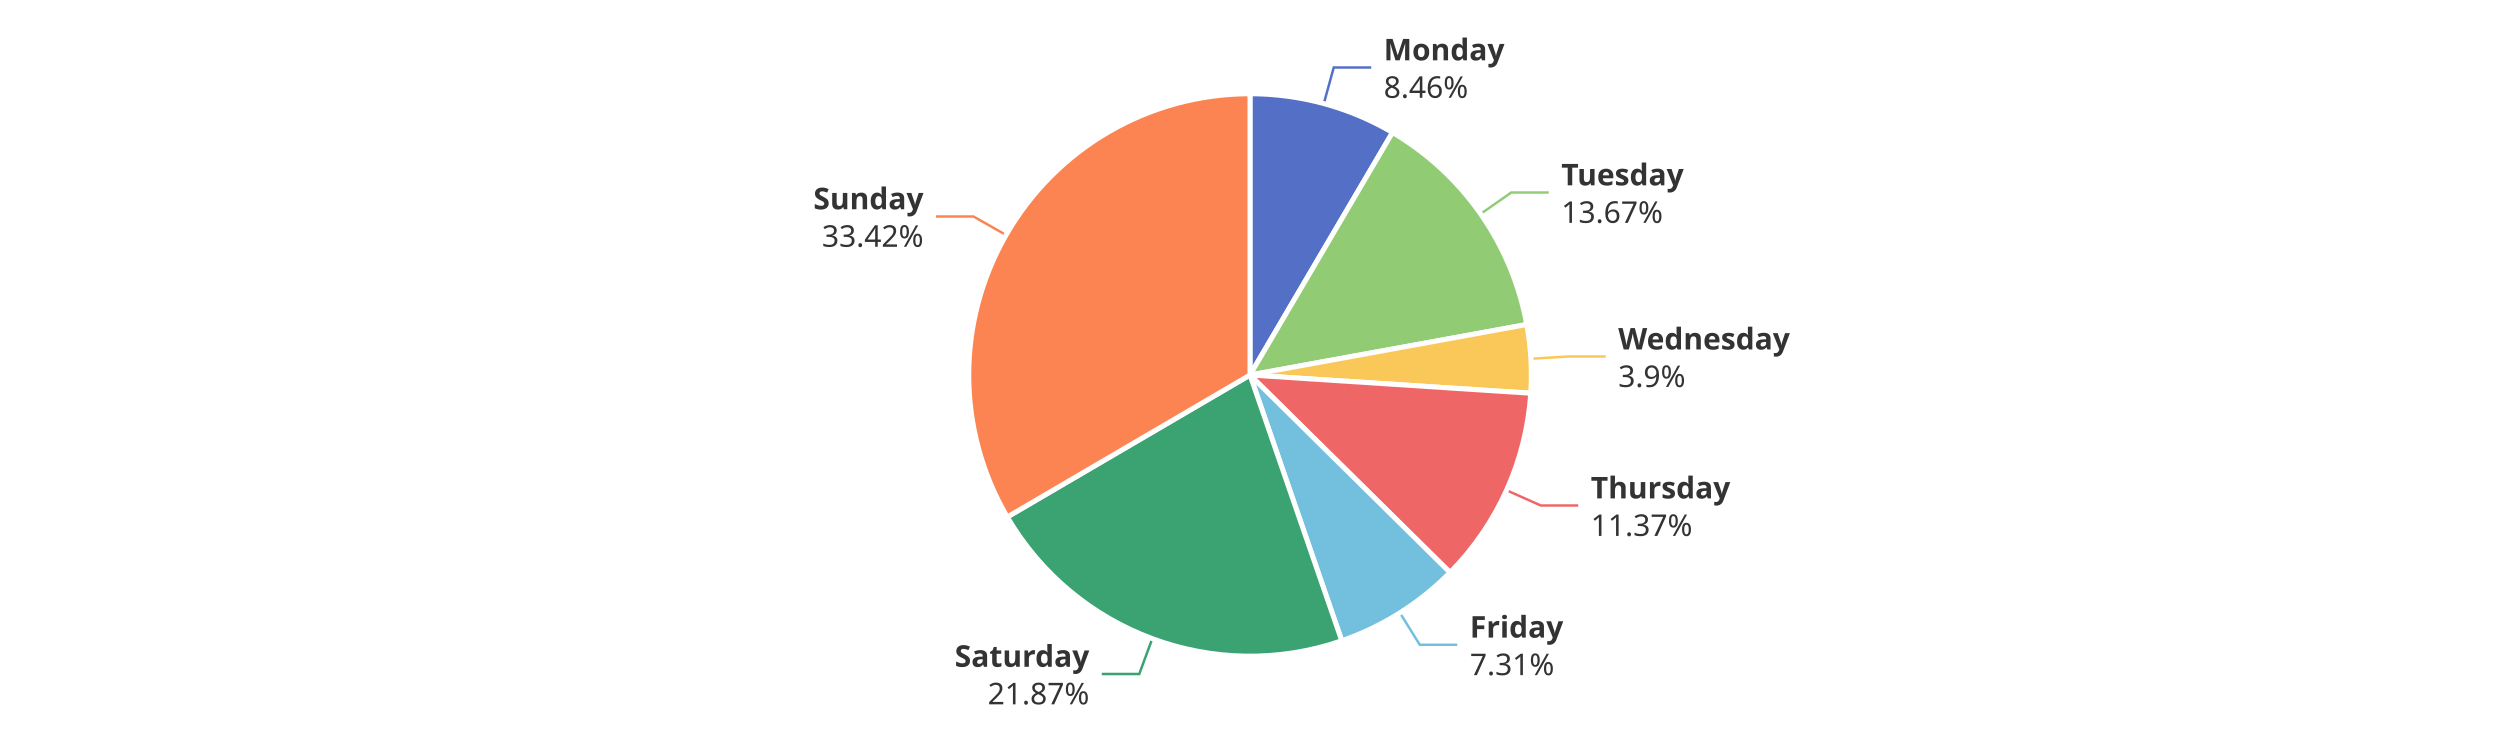
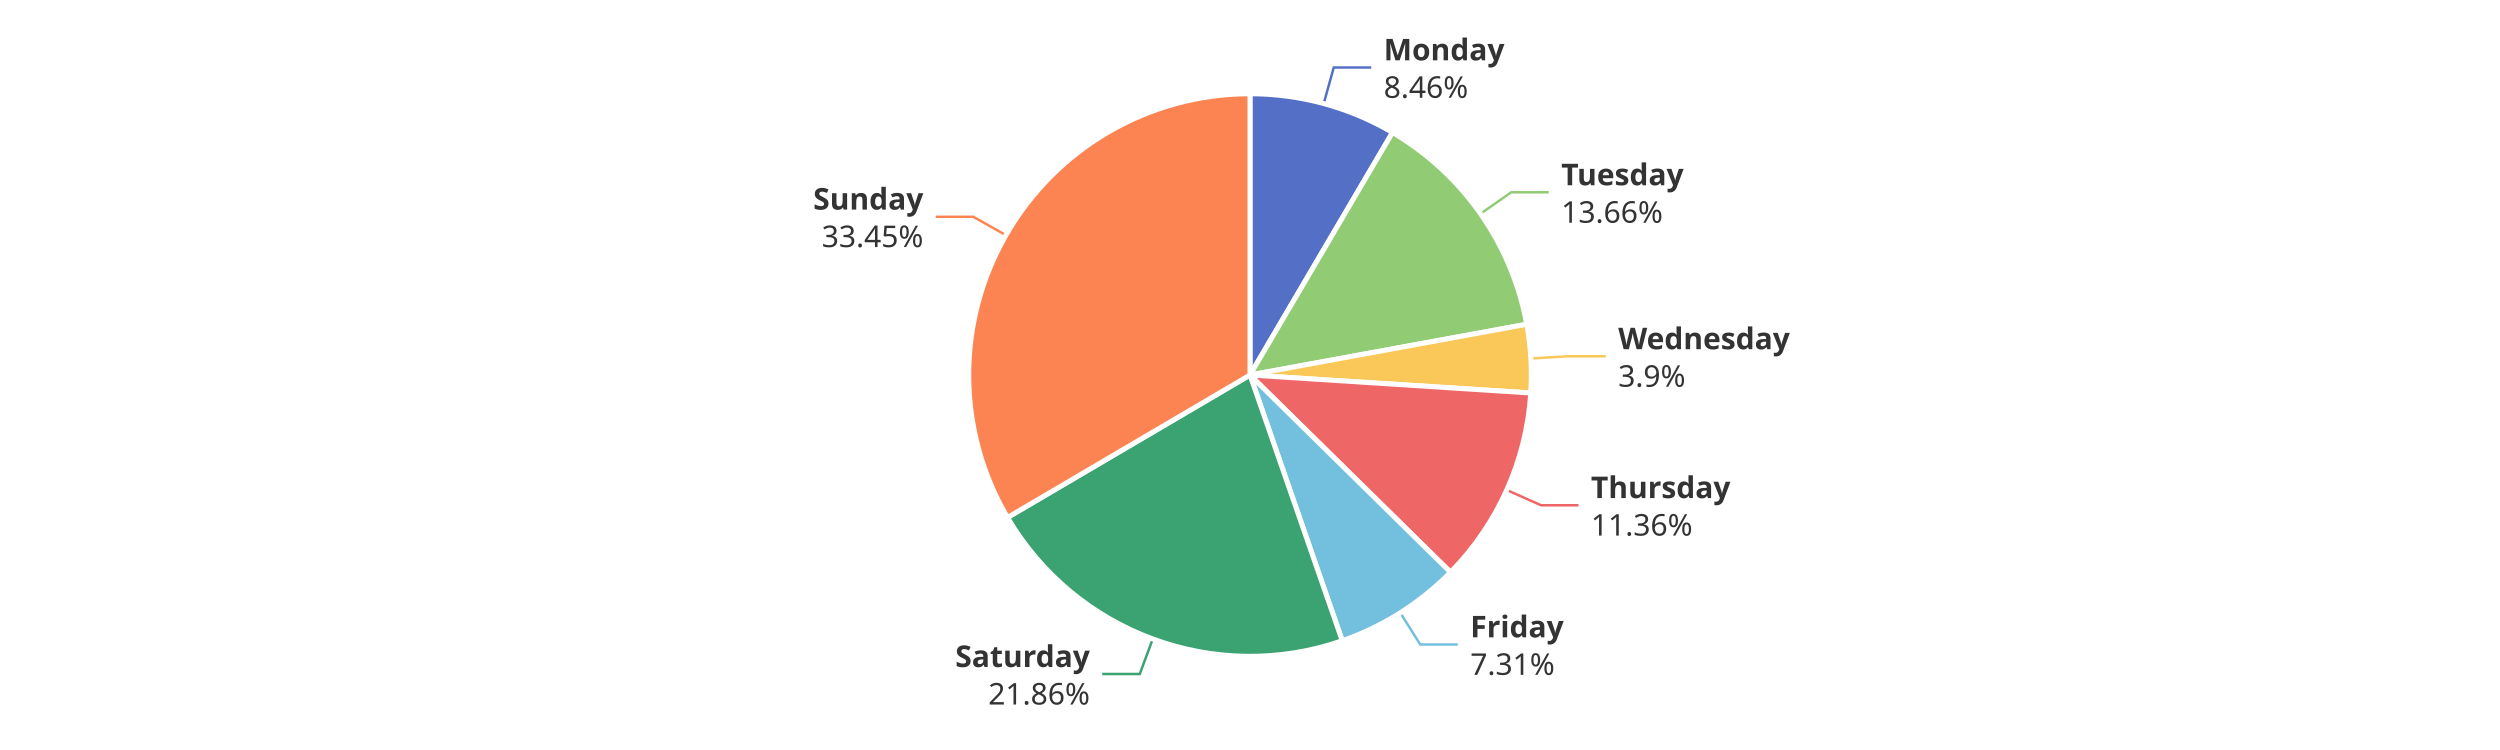
<svg xmlns="http://www.w3.org/2000/svg" width="1000" height="300" version="1.1" baseProfile="full" viewBox="0 0 1000 300">
  <rect width="1000" height="300" x="0" y="0" id="0" fill="#ffffff" />
-   <polyline points="529.5 41.5 533.5 27 548.5 27" fill="none" stroke="#5470c6" />
-   <polyline points="592.2 85.6 604.5 77 619.5 77" fill="none" stroke="#91cc75" />
-   <polyline points="612.3 143.5 627.3 142.6 642.3 142.6" fill="none" stroke="#fac858" />
-   <polyline points="602.6 196.1 616.3 202.2 631.3 202.2" fill="none" stroke="#ee6666" />
-   <polyline points="560 245.2 567.9 257.9 582.9 257.9" fill="none" stroke="#73c0de" />
-   <polyline points="460.9 255.5 455.7 269.6 440.7 269.6" fill="none" stroke="#3ba272" />
-   <polyline points="402.4 94 389.4 86.6 374.4 86.6" fill="none" stroke="#fc8452" />
+   <polyline points="529.5 41.4 533.5 27 548.5 27" fill="none" stroke="#5470c6" />
+   <polyline points="592.2 85.5 604.5 76.9 619.5 76.9" fill="none" stroke="#91cc75" />
+   <polyline points="612.3 143.4 627.3 142.5 642.3 142.5" fill="none" stroke="#fac858" />
+   <polyline points="602.7 196 616.4 202.1 631.4 202.1" fill="none" stroke="#ee6666" />
+   <polyline points="560.1 245.1 568.1 257.8 583.1 257.8" fill="none" stroke="#73c0de" />
+   <polyline points="461.1 255.6 455.9 269.6 440.9 269.6" fill="none" stroke="#3ba272" />
+   <polyline points="402.4 94.1 389.3 86.7 374.3 86.7" fill="none" stroke="#fc8452" />
  <path d="M500 37.5A112.5 112.5 0 0 1 557 53L500 150Z" fill="#5470c6" stroke="#fff" stroke-width="2" stroke-linejoin="round" />
-   <path d="M557 53A112.5 112.5 0 0 1 610.7 129.8L500 150Z" fill="#91cc75" stroke="#fff" stroke-width="2" stroke-linejoin="round" />
-   <path d="M610.7 129.8A112.5 112.5 0 0 1 612.3 157.3L500 150Z" fill="#fac858" stroke="#fff" stroke-width="2" stroke-linejoin="round" />
-   <path d="M612.3 157.3A112.5 112.5 0 0 1 580 229L500 150Z" fill="#ee6666" stroke="#fff" stroke-width="2" stroke-linejoin="round" />
-   <path d="M580 229A112.5 112.5 0 0 1 536.7 256.3L500 150Z" fill="#73c0de" stroke="#fff" stroke-width="2" stroke-linejoin="round" />
-   <path d="M536.7 256.3A112.5 112.5 0 0 1 402.9 206.8L500 150Z" fill="#3ba272" stroke="#fff" stroke-width="2" stroke-linejoin="round" />
-   <path d="M402.9 206.8A112.5 112.5 0 0 1 500 37.5L500 150Z" fill="#fc8452" stroke="#fff" stroke-width="2" stroke-linejoin="round" />
-   <path d="M0 -15l42.8 0l0 30l-42.8 0Z" transform="translate(553.4892 26.9767)" fill="none" />
-   <text dominant-baseline="central" text-anchor="start" style="font-size:12px;font-family:sans-serif;font-weight:bold;" y="-7.5" transform="translate(553.4892 26.9767)" fill="#333" stroke="rgb(255,255,255)" stroke-width="2" paint-order="stroke" stroke-miterlimit="2">Monday</text>
-   <text dominant-baseline="central" text-anchor="start" style="font-size:12px;font-family:sans-serif;" y="7.5" transform="translate(553.4892 26.9767)" fill="#333" stroke="rgb(255,255,255)" stroke-width="2" paint-order="stroke" stroke-miterlimit="2">8.46%</text>
-   <path d="M0 -15l46.2 0l0 30l-46.2 0Z" transform="translate(624.521 76.9821)" fill="none" />
-   <text dominant-baseline="central" text-anchor="start" style="font-size:12px;font-family:sans-serif;font-weight:bold;" y="-7.5" transform="translate(624.521 76.9821)" fill="#333" stroke="rgb(255,255,255)" stroke-width="2" paint-order="stroke" stroke-miterlimit="2">Tuesday</text>
-   <text dominant-baseline="central" text-anchor="start" style="font-size:12px;font-family:sans-serif;" y="7.5" transform="translate(624.521 76.9821)" fill="#333" stroke="rgb(255,255,255)" stroke-width="2" paint-order="stroke" stroke-miterlimit="2">13.67%</text>
-   <path d="M0 -15l63.6 0l0 30l-63.6 0Z" transform="translate(647.287 142.6339)" fill="none" />
-   <text dominant-baseline="central" text-anchor="start" style="font-size:12px;font-family:sans-serif;font-weight:bold;" y="-7.5" transform="translate(647.287 142.6339)" fill="#333" stroke="rgb(255,255,255)" stroke-width="2" paint-order="stroke" stroke-miterlimit="2">Wednesday</text>
-   <text dominant-baseline="central" text-anchor="start" style="font-size:12px;font-family:sans-serif;" y="7.5" transform="translate(647.287 142.6339)" fill="#333" stroke="rgb(255,255,255)" stroke-width="2" paint-order="stroke" stroke-miterlimit="2">3.9%</text>
-   <path d="M0 -15l50.2 0l0 30l-50.2 0Z" transform="translate(636.319 202.2124)" fill="none" />
-   <text dominant-baseline="central" text-anchor="start" style="font-size:12px;font-family:sans-serif;font-weight:bold;" y="-7.5" transform="translate(636.319 202.2124)" fill="#333" stroke="rgb(255,255,255)" stroke-width="2" paint-order="stroke" stroke-miterlimit="2">Thursday</text>
-   <text dominant-baseline="central" text-anchor="start" style="font-size:12px;font-family:sans-serif;" y="7.5" transform="translate(636.319 202.2124)" fill="#333" stroke="rgb(255,255,255)" stroke-width="2" paint-order="stroke" stroke-miterlimit="2">11.37%</text>
-   <path d="M0 -15l34.2 0l0 30l-34.2 0Z" transform="translate(587.9455 257.8873)" fill="none" />
-   <text dominant-baseline="central" text-anchor="start" style="font-size:12px;font-family:sans-serif;font-weight:bold;" y="-7.5" transform="translate(587.9455 257.8873)" fill="#333" stroke="rgb(255,255,255)" stroke-width="2" paint-order="stroke" stroke-miterlimit="2">Friday</text>
-   <text dominant-baseline="central" text-anchor="start" style="font-size:12px;font-family:sans-serif;" y="7.5" transform="translate(587.9455 257.8873)" fill="#333" stroke="rgb(255,255,255)" stroke-width="2" paint-order="stroke" stroke-miterlimit="2">7.31%</text>
-   <path d="M-48.2 -15l48.2 0l0 30l-48.2 0Z" transform="translate(435.7198 269.5638)" fill="none" />
-   <text dominant-baseline="central" text-anchor="end" style="font-size:12px;font-family:sans-serif;font-weight:bold;" y="-7.5" transform="translate(435.7198 269.5638)" fill="#333" stroke="rgb(255,255,255)" stroke-width="2" paint-order="stroke" stroke-miterlimit="2">Saturday</text>
-   <text dominant-baseline="central" text-anchor="end" style="font-size:12px;font-family:sans-serif;" y="7.5" transform="translate(435.7198 269.5638)" fill="#333" stroke="rgb(255,255,255)" stroke-width="2" paint-order="stroke" stroke-miterlimit="2">21.87%</text>
-   <path d="M-40.9 -15l40.9 0l0 30l-40.9 0Z" transform="translate(369.4086 86.5509)" fill="none" />
-   <text dominant-baseline="central" text-anchor="end" style="font-size:12px;font-family:sans-serif;font-weight:bold;" y="-7.5" transform="translate(369.4086 86.5509)" fill="#333" stroke="rgb(255,255,255)" stroke-width="2" paint-order="stroke" stroke-miterlimit="2">Sunday</text>
-   <text dominant-baseline="central" text-anchor="end" style="font-size:12px;font-family:sans-serif;" y="7.5" transform="translate(369.4086 86.5509)" fill="#333" stroke="rgb(255,255,255)" stroke-width="2" paint-order="stroke" stroke-miterlimit="2">33.42%</text>
+   <path d="M557 53A112.5 112.5 0 0 1 610.7 129.7L500 150Z" fill="#91cc75" stroke="#fff" stroke-width="2" stroke-linejoin="round" />
+   <path d="M610.7 129.7A112.5 112.5 0 0 1 612.3 157.2L500 150Z" fill="#fac858" stroke="#fff" stroke-width="2" stroke-linejoin="round" />
+   <path d="M612.3 157.2A112.5 112.5 0 0 1 580.2 228.9L500 150Z" fill="#ee6666" stroke="#fff" stroke-width="2" stroke-linejoin="round" />
+   <path d="M580.2 228.9A112.5 112.5 0 0 1 536.9 256.3L500 150Z" fill="#73c0de" stroke="#fff" stroke-width="2" stroke-linejoin="round" />
+   <path d="M536.9 256.3A112.5 112.5 0 0 1 403 207L500 150Z" fill="#3ba272" stroke="#fff" stroke-width="2" stroke-linejoin="round" />
+   <path d="M403 207A112.5 112.5 0 0 1 500 37.5L500 150Z" fill="#fc8452" stroke="#fff" stroke-width="2" stroke-linejoin="round" />
+   <path d="M0 -15l42.8 0l0 30l-42.8 0Z" transform="translate(553.486 26.9759)" fill="none" />
+   <text dominant-baseline="central" text-anchor="start" style="font-size:12px;font-family:sans-serif;font-weight:bold;" y="-7.5" transform="translate(553.486 26.9759)" fill="#333" stroke="rgb(255,255,255)" stroke-width="2" paint-order="stroke" stroke-miterlimit="2">Monday</text>
+   <text dominant-baseline="central" text-anchor="start" style="font-size:12px;font-family:sans-serif;" y="7.5" transform="translate(553.486 26.9759)" fill="#333" stroke="rgb(255,255,255)" stroke-width="2" paint-order="stroke" stroke-miterlimit="2">8.46%</text>
+   <path d="M0 -15l46.2 0l0 30l-46.2 0Z" transform="translate(624.491 76.9392)" fill="none" />
+   <text dominant-baseline="central" text-anchor="start" style="font-size:12px;font-family:sans-serif;font-weight:bold;" y="-7.5" transform="translate(624.491 76.9392)" fill="#333" stroke="rgb(255,255,255)" stroke-width="2" paint-order="stroke" stroke-miterlimit="2">Tuesday</text>
+   <text dominant-baseline="central" text-anchor="start" style="font-size:12px;font-family:sans-serif;" y="7.5" transform="translate(624.491 76.9392)" fill="#333" stroke="rgb(255,255,255)" stroke-width="2" paint-order="stroke" stroke-miterlimit="2">13.66%</text>
+   <path d="M0 -15l63.6 0l0 30l-63.6 0Z" transform="translate(647.2813 142.5347)" fill="none" />
+   <text dominant-baseline="central" text-anchor="start" style="font-size:12px;font-family:sans-serif;font-weight:bold;" y="-7.5" transform="translate(647.2813 142.5347)" fill="#333" stroke="rgb(255,255,255)" stroke-width="2" paint-order="stroke" stroke-miterlimit="2">Wednesday</text>
+   <text dominant-baseline="central" text-anchor="start" style="font-size:12px;font-family:sans-serif;" y="7.5" transform="translate(647.2813 142.5347)" fill="#333" stroke="rgb(255,255,255)" stroke-width="2" paint-order="stroke" stroke-miterlimit="2">3.9%</text>
+   <path d="M0 -15l50.2 0l0 30l-50.2 0Z" transform="translate(636.3786 202.0796)" fill="none" />
+   <text dominant-baseline="central" text-anchor="start" style="font-size:12px;font-family:sans-serif;font-weight:bold;" y="-7.5" transform="translate(636.3786 202.0796)" fill="#333" stroke="rgb(255,255,255)" stroke-width="2" paint-order="stroke" stroke-miterlimit="2">Thursday</text>
+   <text dominant-baseline="central" text-anchor="start" style="font-size:12px;font-family:sans-serif;" y="7.5" transform="translate(636.3786 202.0796)" fill="#333" stroke="rgb(255,255,255)" stroke-width="2" paint-order="stroke" stroke-miterlimit="2">11.36%</text>
+   <path d="M0 -15l34.2 0l0 30l-34.2 0Z" transform="translate(588.1088 257.7842)" fill="none" />
+   <text dominant-baseline="central" text-anchor="start" style="font-size:12px;font-family:sans-serif;font-weight:bold;" y="-7.5" transform="translate(588.1088 257.7842)" fill="#333" stroke="rgb(255,255,255)" stroke-width="2" paint-order="stroke" stroke-miterlimit="2">Friday</text>
+   <text dominant-baseline="central" text-anchor="start" style="font-size:12px;font-family:sans-serif;" y="7.5" transform="translate(588.1088 257.7842)" fill="#333" stroke="rgb(255,255,255)" stroke-width="2" paint-order="stroke" stroke-miterlimit="2">7.31%</text>
+   <path d="M-48.2 -15l48.2 0l0 30l-48.2 0Z" transform="translate(435.9495 269.6487)" fill="none" />
+   <text dominant-baseline="central" text-anchor="end" style="font-size:12px;font-family:sans-serif;font-weight:bold;" y="-7.5" transform="translate(435.9495 269.6487)" fill="#333" stroke="rgb(255,255,255)" stroke-width="2" paint-order="stroke" stroke-miterlimit="2">Saturday</text>
+   <text dominant-baseline="central" text-anchor="end" style="font-size:12px;font-family:sans-serif;" y="7.5" transform="translate(435.9495 269.6487)" fill="#333" stroke="rgb(255,255,255)" stroke-width="2" paint-order="stroke" stroke-miterlimit="2">21.86%</text>
+   <path d="M-40.9 -15l40.9 0l0 30l-40.9 0Z" transform="translate(369.3356 86.6783)" fill="none" />
+   <text dominant-baseline="central" text-anchor="end" style="font-size:12px;font-family:sans-serif;font-weight:bold;" y="-7.5" transform="translate(369.3356 86.6783)" fill="#333" stroke="rgb(255,255,255)" stroke-width="2" paint-order="stroke" stroke-miterlimit="2">Sunday</text>
+   <text dominant-baseline="central" text-anchor="end" style="font-size:12px;font-family:sans-serif;" y="7.5" transform="translate(369.3356 86.6783)" fill="#333" stroke="rgb(255,255,255)" stroke-width="2" paint-order="stroke" stroke-miterlimit="2">33.45%</text>
</svg>
